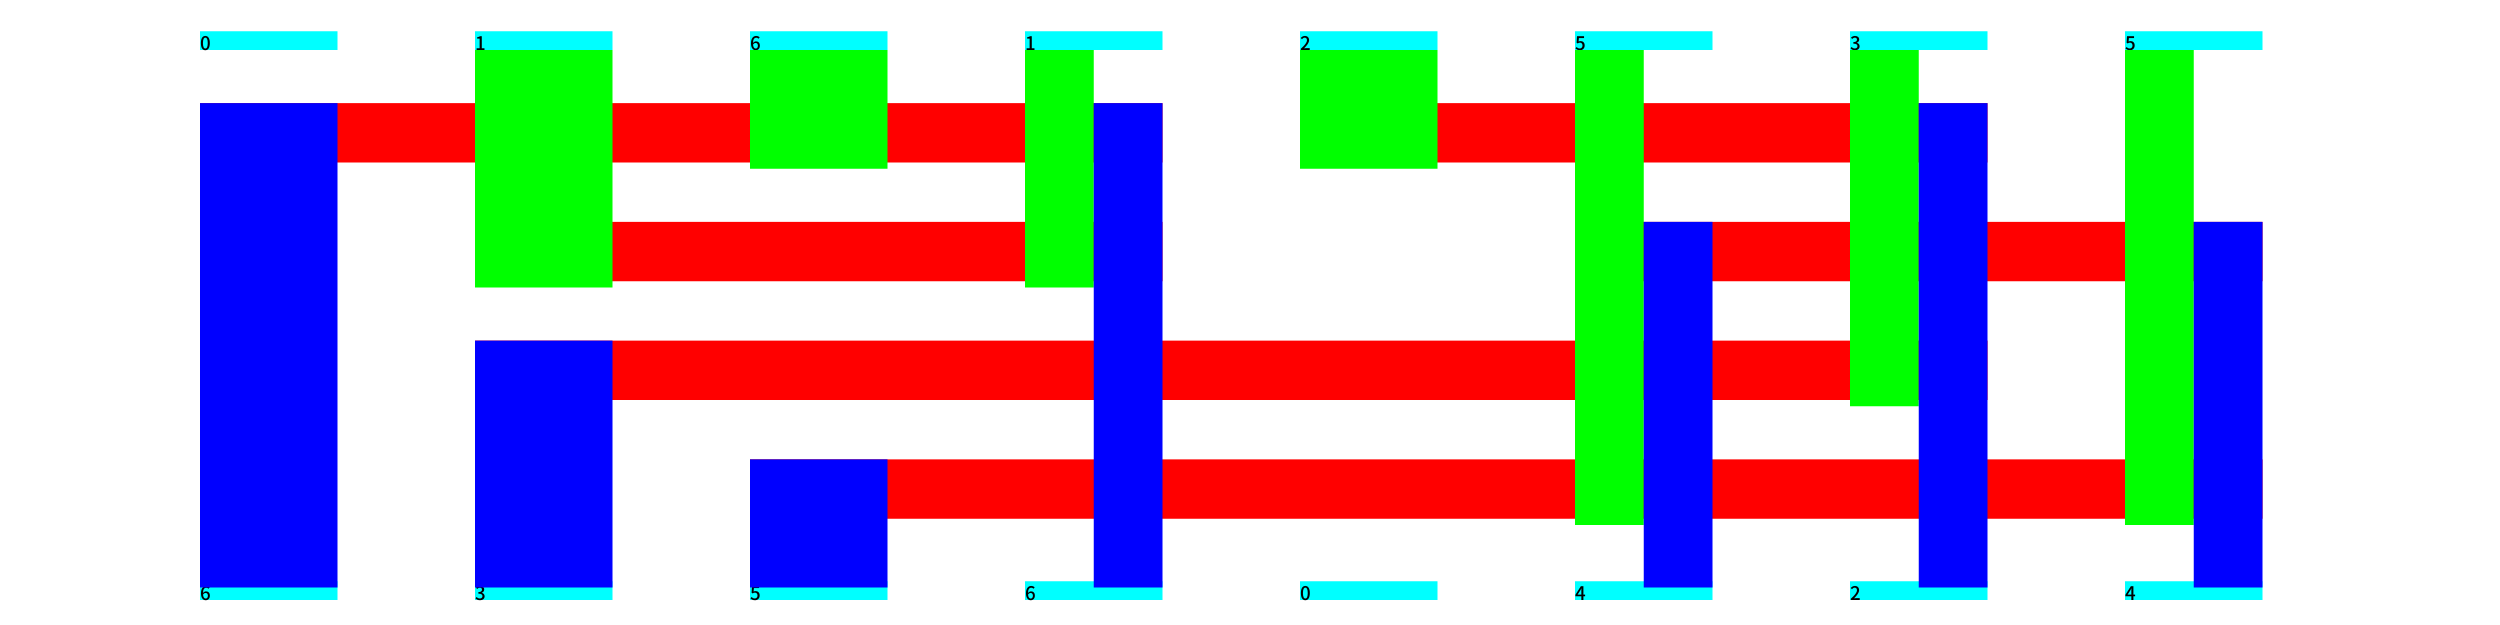
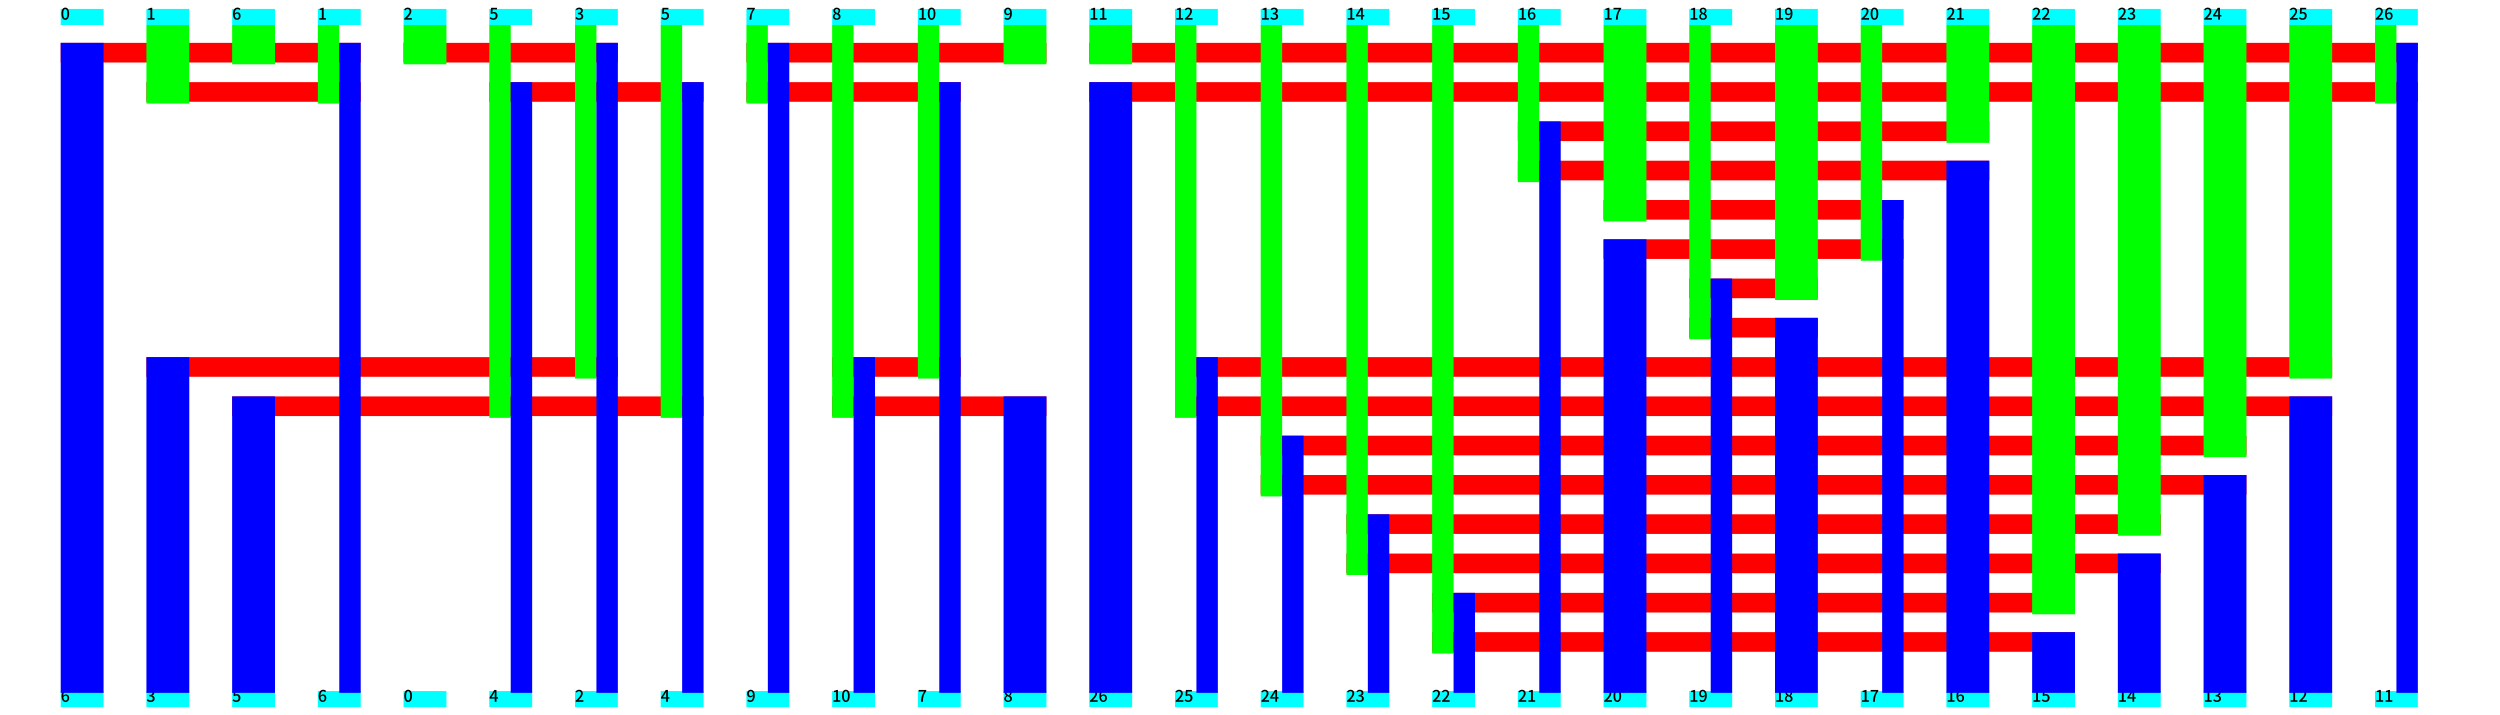
- <svg xmlns="http://www.w3.org/2000/svg" xmlns:xlink="http://www.w3.org/1999/xlink" width="800pt" height="200pt" viewBox="0 0 800 200" version="1.1">
+ <svg xmlns="http://www.w3.org/2000/svg" xmlns:xlink="http://www.w3.org/1999/xlink" width="2800pt" height="800pt" viewBox="0 0 2800 800" version="1.1">
  <defs>
    <g>
      <symbol overflow="visible" id="glyph0-0">
-         <path style="stroke:none;" d="M 0.594 0.719 L 5.406 0.719 L 5.406 -5.281 L 0.594 -5.281 Z M 3 -2.531 L 1.094 -4.984 L 4.906 -4.984 Z M 3.188 -2.281 L 5.094 -4.734 L 5.094 0.172 Z M 1.094 0.422 L 3 -2.031 L 4.906 0.422 Z M 0.906 -4.734 L 2.812 -2.281 L 0.906 0.172 Z M 0.906 -4.734 " />
+         <path style="stroke:none;" d="M 1.797 2.156 L 16.203 2.156 L 16.203 -15.844 L 1.797 -15.844 Z M 9 -7.578 L 3.281 -14.938 L 14.719 -14.938 Z M 9.578 -6.844 L 15.297 -14.203 L 15.297 0.516 Z M 3.281 1.266 L 9 -6.109 L 14.719 1.266 Z M 2.703 -14.203 L 8.422 -6.844 L 2.703 0.516 Z M 2.703 -14.203 " />
      </symbol>
      <symbol overflow="visible" id="glyph0-1">
-         <path style="stroke:none;" d="M 1.703 0.078 C 2.578 0.078 3.141 -0.688 3.141 -2.219 C 3.141 -3.75 2.578 -4.5 1.703 -4.5 C 0.844 -4.5 0.281 -3.75 0.281 -2.219 C 0.281 -0.688 0.844 0.078 1.703 0.078 Z M 1.703 -0.469 C 1.266 -0.469 0.938 -0.953 0.938 -2.219 C 0.938 -3.484 1.266 -3.953 1.703 -3.953 C 2.156 -3.953 2.484 -3.484 2.484 -2.219 C 2.484 -0.953 2.156 -0.469 1.703 -0.469 Z M 1.703 -0.469 " />
+         <path style="stroke:none;" d="M 5.125 0.234 C 7.719 0.234 9.406 -2.062 9.406 -6.672 C 9.406 -11.25 7.719 -13.5 5.125 -13.5 C 2.531 -13.5 0.844 -11.266 0.844 -6.672 C 0.844 -2.062 2.531 0.234 5.125 0.234 Z M 5.125 -1.406 C 3.781 -1.406 2.828 -2.844 2.828 -6.672 C 2.828 -10.469 3.781 -11.859 5.125 -11.859 C 6.484 -11.859 7.438 -10.469 7.438 -6.672 C 7.438 -2.844 6.484 -1.406 5.125 -1.406 Z M 5.125 -1.406 " />
      </symbol>
      <symbol overflow="visible" id="glyph0-2">
-         <path style="stroke:none;" d="M 0.516 0 L 3.031 0 L 3.031 -0.562 L 2.172 -0.562 L 2.172 -4.422 L 1.656 -4.422 C 1.391 -4.266 1.109 -4.156 0.688 -4.078 L 0.688 -3.641 L 1.484 -3.641 L 1.484 -0.562 L 0.516 -0.562 Z M 0.516 0 " />
+         <path style="stroke:none;" d="M 1.547 0 L 9.109 0 L 9.109 -1.703 L 6.516 -1.703 L 6.516 -13.266 L 4.953 -13.266 C 4.188 -12.781 3.312 -12.469 2.062 -12.234 L 2.062 -10.922 L 4.453 -10.922 L 4.453 -1.703 L 1.547 -1.703 Z M 1.547 0 " />
      </symbol>
      <symbol overflow="visible" id="glyph0-3">
-         <path style="stroke:none;" d="M 1.797 -2.25 C 2.266 -2.25 2.531 -1.938 2.531 -1.375 C 2.531 -0.797 2.219 -0.453 1.844 -0.453 C 1.359 -0.453 1.047 -0.859 0.969 -1.734 C 1.234 -2.125 1.547 -2.25 1.797 -2.25 Z M 1.844 0.078 C 2.562 0.078 3.156 -0.5 3.156 -1.375 C 3.156 -2.297 2.656 -2.766 1.922 -2.766 C 1.609 -2.766 1.219 -2.562 0.953 -2.25 C 0.984 -3.516 1.453 -3.938 2.016 -3.938 C 2.281 -3.938 2.547 -3.797 2.719 -3.609 L 3.094 -4.031 C 2.844 -4.297 2.484 -4.5 1.984 -4.5 C 1.109 -4.5 0.312 -3.828 0.312 -2.125 C 0.312 -0.625 1 0.078 1.844 0.078 Z M 1.844 0.078 " />
+         <path style="stroke:none;" d="M 5.375 -6.766 C 6.797 -6.766 7.578 -5.812 7.578 -4.125 C 7.578 -2.391 6.656 -1.344 5.516 -1.344 C 4.094 -1.344 3.125 -2.594 2.922 -5.219 C 3.703 -6.359 4.625 -6.766 5.375 -6.766 Z M 5.531 0.234 C 7.688 0.234 9.484 -1.5 9.484 -4.125 C 9.484 -6.906 7.984 -8.281 5.766 -8.281 C 4.812 -8.281 3.656 -7.703 2.875 -6.75 C 2.969 -10.531 4.375 -11.812 6.062 -11.812 C 6.844 -11.812 7.656 -11.391 8.141 -10.812 L 9.266 -12.078 C 8.516 -12.875 7.438 -13.5 5.953 -13.5 C 3.344 -13.5 0.953 -11.469 0.953 -6.375 C 0.953 -1.875 3 0.234 5.531 0.234 Z M 5.531 0.234 " />
      </symbol>
      <symbol overflow="visible" id="glyph0-4">
-         <path style="stroke:none;" d="M 0.266 0 L 3.109 0 L 3.109 -0.594 L 2.016 -0.594 C 1.797 -0.594 1.516 -0.562 1.297 -0.547 C 2.219 -1.438 2.906 -2.328 2.906 -3.172 C 2.906 -3.969 2.375 -4.5 1.578 -4.5 C 1 -4.5 0.609 -4.25 0.234 -3.844 L 0.625 -3.453 C 0.859 -3.719 1.141 -3.953 1.484 -3.953 C 1.984 -3.953 2.234 -3.625 2.234 -3.141 C 2.234 -2.406 1.562 -1.547 0.266 -0.406 Z M 0.266 0 " />
+         <path style="stroke:none;" d="M 0.797 0 L 9.344 0 L 9.344 -1.766 L 6.031 -1.766 C 5.375 -1.766 4.547 -1.703 3.875 -1.641 C 6.672 -4.312 8.719 -6.969 8.719 -9.516 C 8.719 -11.922 7.141 -13.5 4.719 -13.5 C 2.984 -13.5 1.812 -12.766 0.688 -11.516 L 1.859 -10.375 C 2.562 -11.172 3.422 -11.844 4.469 -11.844 C 5.953 -11.844 6.719 -10.859 6.719 -9.406 C 6.719 -7.234 4.703 -4.656 0.797 -1.203 Z M 0.797 0 " />
      </symbol>
      <symbol overflow="visible" id="glyph0-5">
-         <path style="stroke:none;" d="M 1.609 0.078 C 2.375 0.078 3.094 -0.469 3.094 -1.453 C 3.094 -2.422 2.484 -2.859 1.75 -2.859 C 1.516 -2.859 1.344 -2.797 1.141 -2.703 L 1.25 -3.828 L 2.891 -3.828 L 2.891 -4.422 L 0.641 -4.422 L 0.516 -2.328 L 0.859 -2.094 C 1.109 -2.266 1.281 -2.359 1.562 -2.359 C 2.062 -2.359 2.406 -2.016 2.406 -1.422 C 2.406 -0.844 2.016 -0.484 1.531 -0.484 C 1.062 -0.484 0.75 -0.703 0.484 -0.953 L 0.156 -0.516 C 0.469 -0.203 0.906 0.078 1.609 0.078 Z M 1.609 0.078 " />
+         <path style="stroke:none;" d="M 4.828 0.234 C 7.141 0.234 9.281 -1.422 9.281 -4.359 C 9.281 -7.25 7.469 -8.562 5.25 -8.562 C 4.531 -8.562 4.016 -8.391 3.438 -8.094 L 3.75 -11.5 L 8.656 -11.5 L 8.656 -13.266 L 1.938 -13.266 L 1.547 -6.969 L 2.562 -6.297 C 3.328 -6.797 3.828 -7.062 4.688 -7.062 C 6.188 -7.062 7.203 -6.047 7.203 -4.281 C 7.203 -2.516 6.062 -1.453 4.578 -1.453 C 3.188 -1.453 2.234 -2.125 1.469 -2.875 L 0.484 -1.531 C 1.422 -0.609 2.734 0.234 4.828 0.234 Z M 4.828 0.234 " />
      </symbol>
      <symbol overflow="visible" id="glyph0-6">
-         <path style="stroke:none;" d="M 1.609 0.078 C 2.422 0.078 3.078 -0.391 3.078 -1.188 C 3.078 -1.781 2.688 -2.172 2.172 -2.297 L 2.172 -2.328 C 2.641 -2.5 2.938 -2.844 2.938 -3.359 C 2.938 -4.094 2.375 -4.5 1.578 -4.5 C 1.078 -4.5 0.672 -4.281 0.312 -3.969 L 0.672 -3.531 C 0.938 -3.781 1.219 -3.938 1.562 -3.953 C 1.984 -3.938 2.234 -3.703 2.234 -3.312 C 2.234 -2.875 1.953 -2.531 1.078 -2.531 L 1.078 -2.031 C 2.078 -2.031 2.391 -1.703 2.391 -1.219 C 2.391 -0.766 2.047 -0.484 1.547 -0.484 C 1.094 -0.484 0.766 -0.703 0.5 -0.969 L 0.172 -0.531 C 0.469 -0.203 0.906 0.078 1.609 0.078 Z M 1.609 0.078 " />
+         <path style="stroke:none;" d="M 4.828 0.234 C 7.25 0.234 9.25 -1.172 9.25 -3.562 C 9.25 -5.344 8.047 -6.5 6.516 -6.875 L 6.516 -6.969 C 7.922 -7.484 8.797 -8.547 8.797 -10.078 C 8.797 -12.266 7.125 -13.5 4.75 -13.5 C 3.219 -13.5 2 -12.828 0.953 -11.891 L 2.031 -10.609 C 2.797 -11.344 3.656 -11.828 4.688 -11.844 C 5.938 -11.828 6.719 -11.109 6.719 -9.938 C 6.719 -8.609 5.844 -7.609 3.234 -7.609 L 3.234 -6.078 C 6.234 -6.078 7.156 -5.125 7.156 -3.672 C 7.156 -2.281 6.141 -1.453 4.641 -1.453 C 3.281 -1.453 2.281 -2.125 1.516 -2.922 L 0.5 -1.578 C 1.391 -0.594 2.734 0.234 4.828 0.234 Z M 4.828 0.234 " />
      </symbol>
      <symbol overflow="visible" id="glyph0-7">
-         <path style="stroke:none;" d="M 0.812 -1.719 L 1.688 -3.047 C 1.812 -3.281 1.938 -3.516 2.047 -3.734 L 2.062 -3.734 C 2.047 -3.484 2.031 -3.125 2.031 -2.875 L 2.031 -1.719 Z M 2.031 0 L 2.688 0 L 2.688 -1.188 L 3.234 -1.188 L 3.234 -1.719 L 2.688 -1.719 L 2.688 -4.422 L 1.875 -4.422 L 0.125 -1.656 L 0.125 -1.188 L 2.031 -1.188 Z M 2.031 0 " />
+         <path style="stroke:none;" d="M 3.469 0 L 5.594 0 C 5.812 -5.188 6.297 -8.125 9.406 -11.984 L 9.406 -13.266 L 0.875 -13.266 L 0.875 -11.5 L 7.109 -11.5 C 4.547 -7.938 3.703 -4.844 3.469 0 Z M 3.469 0 " />
+       </symbol>
+       <symbol overflow="visible" id="glyph0-8">
+         <path style="stroke:none;" d="M 5.141 0.234 C 7.703 0.234 9.438 -1.281 9.438 -3.234 C 9.438 -5.047 8.391 -6.078 7.203 -6.75 L 7.203 -6.844 C 8.031 -7.453 8.953 -8.609 8.953 -9.953 C 8.953 -12.031 7.5 -13.469 5.203 -13.469 C 3.047 -13.469 1.422 -12.109 1.422 -10.047 C 1.422 -8.641 2.219 -7.656 3.203 -6.953 L 3.203 -6.859 C 1.984 -6.203 0.828 -5.047 0.828 -3.297 C 0.828 -1.234 2.656 0.234 5.141 0.234 Z M 6.016 -7.359 C 4.531 -7.938 3.281 -8.609 3.281 -10.047 C 3.281 -11.234 4.094 -11.969 5.172 -11.969 C 6.469 -11.969 7.203 -11.047 7.203 -9.828 C 7.203 -8.953 6.797 -8.094 6.016 -7.359 Z M 5.188 -1.266 C 3.766 -1.266 2.656 -2.172 2.656 -3.484 C 2.656 -4.641 3.297 -5.641 4.219 -6.266 C 6.016 -5.531 7.469 -4.906 7.469 -3.297 C 7.469 -2.047 6.547 -1.266 5.188 -1.266 Z M 5.188 -1.266 " />
+       </symbol>
+       <symbol overflow="visible" id="glyph0-9">
+         <path style="stroke:none;" d="M 2.703 -9.141 C 2.703 -10.875 3.594 -11.891 4.734 -11.891 C 6.172 -11.891 7.156 -10.703 7.359 -8.094 C 6.609 -6.969 5.672 -6.484 4.844 -6.484 C 3.453 -6.484 2.703 -7.453 2.703 -9.141 Z M 4.375 0.234 C 6.938 0.234 9.312 -1.859 9.312 -7.078 C 9.312 -11.469 7.25 -13.5 4.719 -13.5 C 2.578 -13.5 0.781 -11.766 0.781 -9.141 C 0.781 -6.375 2.266 -4.984 4.484 -4.984 C 5.484 -4.984 6.625 -5.578 7.391 -6.531 C 7.266 -2.75 5.891 -1.453 4.281 -1.453 C 3.453 -1.453 2.641 -1.859 2.125 -2.453 L 0.984 -1.172 C 1.766 -0.375 2.844 0.234 4.375 0.234 Z M 4.375 0.234 " />
+       </symbol>
+       <symbol overflow="visible" id="glyph0-10">
+         <path style="stroke:none;" d="M 2.453 -5.172 L 5.062 -9.156 C 5.438 -9.844 5.797 -10.531 6.125 -11.219 L 6.188 -11.219 C 6.156 -10.469 6.109 -9.359 6.109 -8.641 L 6.109 -5.172 Z M 6.109 0 L 8.047 0 L 8.047 -3.562 L 9.719 -3.562 L 9.719 -5.172 L 8.047 -5.172 L 8.047 -13.266 L 5.641 -13.266 L 0.359 -4.953 L 0.359 -3.562 L 6.109 -3.562 Z M 6.109 0 " />
      </symbol>
    </g>
  </defs>
  <g id="surface1">
-     <rect x="0" y="0" width="800" height="200" style="fill:rgb(100%,100%,100%);fill-opacity:1;stroke:none;" />
-     <path style=" stroke:none;fill-rule:nonzero;fill:rgb(0%,100%,100%);fill-opacity:1;" d="M 64 10 L 108 10 L 108 16 L 64 16 Z M 64 10 " />
-     <g style="fill:rgb(0%,0%,0%);fill-opacity:1;">
-       <use xlink:href="#glyph0-1" x="64" y="16" />
-     </g>
-     <path style=" stroke:none;fill-rule:nonzero;fill:rgb(0%,100%,100%);fill-opacity:1;" d="M 152 10 L 196 10 L 196 16 L 152 16 Z M 152 10 " />
-     <g style="fill:rgb(0%,0%,0%);fill-opacity:1;">
-       <use xlink:href="#glyph0-2" x="152" y="16" />
-     </g>
-     <path style=" stroke:none;fill-rule:nonzero;fill:rgb(0%,100%,100%);fill-opacity:1;" d="M 240 10 L 284 10 L 284 16 L 240 16 Z M 240 10 " />
-     <g style="fill:rgb(0%,0%,0%);fill-opacity:1;">
-       <use xlink:href="#glyph0-3" x="240" y="16" />
-     </g>
-     <path style=" stroke:none;fill-rule:nonzero;fill:rgb(0%,100%,100%);fill-opacity:1;" d="M 328 10 L 372 10 L 372 16 L 328 16 Z M 328 10 " />
-     <g style="fill:rgb(0%,0%,0%);fill-opacity:1;">
-       <use xlink:href="#glyph0-2" x="328" y="16" />
-     </g>
-     <path style=" stroke:none;fill-rule:nonzero;fill:rgb(0%,100%,100%);fill-opacity:1;" d="M 416 10 L 460 10 L 460 16 L 416 16 Z M 416 10 " />
-     <g style="fill:rgb(0%,0%,0%);fill-opacity:1;">
-       <use xlink:href="#glyph0-4" x="416" y="16" />
-     </g>
-     <path style=" stroke:none;fill-rule:nonzero;fill:rgb(0%,100%,100%);fill-opacity:1;" d="M 504 10 L 548 10 L 548 16 L 504 16 Z M 504 10 " />
-     <g style="fill:rgb(0%,0%,0%);fill-opacity:1;">
-       <use xlink:href="#glyph0-5" x="504" y="16" />
-     </g>
-     <path style=" stroke:none;fill-rule:nonzero;fill:rgb(0%,100%,100%);fill-opacity:1;" d="M 592 10 L 636 10 L 636 16 L 592 16 Z M 592 10 " />
-     <g style="fill:rgb(0%,0%,0%);fill-opacity:1;">
-       <use xlink:href="#glyph0-6" x="592" y="16" />
-     </g>
-     <path style=" stroke:none;fill-rule:nonzero;fill:rgb(0%,100%,100%);fill-opacity:1;" d="M 680 10 L 724 10 L 724 16 L 680 16 Z M 680 10 " />
-     <g style="fill:rgb(0%,0%,0%);fill-opacity:1;">
-       <use xlink:href="#glyph0-5" x="680" y="16" />
-     </g>
-     <path style=" stroke:none;fill-rule:nonzero;fill:rgb(0%,100%,100%);fill-opacity:1;" d="M 64 186 L 108 186 L 108 192 L 64 192 Z M 64 186 " />
-     <g style="fill:rgb(0%,0%,0%);fill-opacity:1;">
-       <use xlink:href="#glyph0-3" x="64" y="192" />
-     </g>
-     <path style=" stroke:none;fill-rule:nonzero;fill:rgb(0%,100%,100%);fill-opacity:1;" d="M 152 186 L 196 186 L 196 192 L 152 192 Z M 152 186 " />
-     <g style="fill:rgb(0%,0%,0%);fill-opacity:1;">
-       <use xlink:href="#glyph0-6" x="152" y="192" />
-     </g>
-     <path style=" stroke:none;fill-rule:nonzero;fill:rgb(0%,100%,100%);fill-opacity:1;" d="M 240 186 L 284 186 L 284 192 L 240 192 Z M 240 186 " />
-     <g style="fill:rgb(0%,0%,0%);fill-opacity:1;">
-       <use xlink:href="#glyph0-5" x="240" y="192" />
-     </g>
-     <path style=" stroke:none;fill-rule:nonzero;fill:rgb(0%,100%,100%);fill-opacity:1;" d="M 328 186 L 372 186 L 372 192 L 328 192 Z M 328 186 " />
-     <g style="fill:rgb(0%,0%,0%);fill-opacity:1;">
-       <use xlink:href="#glyph0-3" x="328" y="192" />
-     </g>
-     <path style=" stroke:none;fill-rule:nonzero;fill:rgb(0%,100%,100%);fill-opacity:1;" d="M 416 186 L 460 186 L 460 192 L 416 192 Z M 416 186 " />
-     <g style="fill:rgb(0%,0%,0%);fill-opacity:1;">
-       <use xlink:href="#glyph0-1" x="416" y="192" />
-     </g>
-     <path style=" stroke:none;fill-rule:nonzero;fill:rgb(0%,100%,100%);fill-opacity:1;" d="M 504 186 L 548 186 L 548 192 L 504 192 Z M 504 186 " />
-     <g style="fill:rgb(0%,0%,0%);fill-opacity:1;">
-       <use xlink:href="#glyph0-7" x="504" y="192" />
-     </g>
-     <path style=" stroke:none;fill-rule:nonzero;fill:rgb(0%,100%,100%);fill-opacity:1;" d="M 592 186 L 636 186 L 636 192 L 592 192 Z M 592 186 " />
-     <g style="fill:rgb(0%,0%,0%);fill-opacity:1;">
-       <use xlink:href="#glyph0-4" x="592" y="192" />
-     </g>
-     <path style=" stroke:none;fill-rule:nonzero;fill:rgb(0%,100%,100%);fill-opacity:1;" d="M 680 186 L 724 186 L 724 192 L 680 192 Z M 680 186 " />
-     <g style="fill:rgb(0%,0%,0%);fill-opacity:1;">
-       <use xlink:href="#glyph0-7" x="680" y="192" />
-     </g>
-     <path style=" stroke:none;fill-rule:nonzero;fill:rgb(100%,0%,0%);fill-opacity:1;" d="M 64 33 L 372 33 L 372 52 L 64 52 Z M 64 33 " />
-     <path style=" stroke:none;fill-rule:nonzero;fill:rgb(100%,0%,0%);fill-opacity:1;" d="M 416 33 L 636 33 L 636 52 L 416 52 Z M 416 33 " />
-     <path style=" stroke:none;fill-rule:nonzero;fill:rgb(100%,0%,0%);fill-opacity:1;" d="M 152 71 L 372 71 L 372 90 L 152 90 Z M 152 71 " />
-     <path style=" stroke:none;fill-rule:nonzero;fill:rgb(100%,0%,0%);fill-opacity:1;" d="M 504 71 L 724 71 L 724 90 L 504 90 Z M 504 71 " />
-     <path style=" stroke:none;fill-rule:nonzero;fill:rgb(100%,0%,0%);fill-opacity:1;" d="M 152 109 L 636 109 L 636 128 L 152 128 Z M 152 109 " />
-     <path style=" stroke:none;fill-rule:nonzero;fill:rgb(100%,0%,0%);fill-opacity:1;" d="M 240 147 L 724 147 L 724 166 L 240 166 Z M 240 147 " />
-     <path style=" stroke:none;fill-rule:nonzero;fill:rgb(0%,0%,100%);fill-opacity:1;" d="M 64 33 L 108 33 L 108 188 L 64 188 Z M 64 33 " />
-     <path style=" stroke:none;fill-rule:nonzero;fill:rgb(0%,100%,0%);fill-opacity:1;" d="M 152 16 L 196 16 L 196 92 L 152 92 Z M 152 16 " />
-     <path style=" stroke:none;fill-rule:nonzero;fill:rgb(0%,0%,100%);fill-opacity:1;" d="M 152 109 L 196 109 L 196 188 L 152 188 Z M 152 109 " />
-     <path style=" stroke:none;fill-rule:nonzero;fill:rgb(0%,100%,0%);fill-opacity:1;" d="M 240 16 L 284 16 L 284 54 L 240 54 Z M 240 16 " />
-     <path style=" stroke:none;fill-rule:nonzero;fill:rgb(0%,0%,100%);fill-opacity:1;" d="M 240 147 L 284 147 L 284 188 L 240 188 Z M 240 147 " />
-     <path style=" stroke:none;fill-rule:nonzero;fill:rgb(0%,100%,0%);fill-opacity:1;" d="M 328 16 L 350 16 L 350 92 L 328 92 Z M 328 16 " />
-     <path style=" stroke:none;fill-rule:nonzero;fill:rgb(0%,0%,100%);fill-opacity:1;" d="M 350 33 L 372 33 L 372 188 L 350 188 Z M 350 33 " />
-     <path style=" stroke:none;fill-rule:nonzero;fill:rgb(0%,100%,0%);fill-opacity:1;" d="M 416 16 L 460 16 L 460 54 L 416 54 Z M 416 16 " />
-     <path style=" stroke:none;fill-rule:nonzero;fill:rgb(0%,100%,0%);fill-opacity:1;" d="M 504 16 L 526 16 L 526 168 L 504 168 Z M 504 16 " />
-     <path style=" stroke:none;fill-rule:nonzero;fill:rgb(0%,0%,100%);fill-opacity:1;" d="M 526 71 L 548 71 L 548 188 L 526 188 Z M 526 71 " />
-     <path style=" stroke:none;fill-rule:nonzero;fill:rgb(0%,100%,0%);fill-opacity:1;" d="M 592 16 L 614 16 L 614 130 L 592 130 Z M 592 16 " />
-     <path style=" stroke:none;fill-rule:nonzero;fill:rgb(0%,0%,100%);fill-opacity:1;" d="M 614 33 L 636 33 L 636 188 L 614 188 Z M 614 33 " />
-     <path style=" stroke:none;fill-rule:nonzero;fill:rgb(0%,100%,0%);fill-opacity:1;" d="M 680 16 L 702 16 L 702 168 L 680 168 Z M 680 16 " />
-     <path style=" stroke:none;fill-rule:nonzero;fill:rgb(0%,0%,100%);fill-opacity:1;" d="M 702 71 L 724 71 L 724 188 L 702 188 Z M 702 71 " />
+     <rect x="0" y="0" width="2800" height="800" style="fill:rgb(100%,100%,100%);fill-opacity:1;stroke:none;" />
+     <path style=" stroke:none;fill-rule:nonzero;fill:rgb(0%,100%,100%);fill-opacity:1;" d="M 68 10 L 116 10 L 116 28 L 68 28 Z M 68 10 " />
+     <g style="fill:rgb(0%,0%,0%);fill-opacity:1;">
+       <use xlink:href="#glyph0-1" x="68" y="22" />
+     </g>
+     <path style=" stroke:none;fill-rule:nonzero;fill:rgb(0%,100%,100%);fill-opacity:1;" d="M 164 10 L 212 10 L 212 28 L 164 28 Z M 164 10 " />
+     <g style="fill:rgb(0%,0%,0%);fill-opacity:1;">
+       <use xlink:href="#glyph0-2" x="164" y="22" />
+     </g>
+     <path style=" stroke:none;fill-rule:nonzero;fill:rgb(0%,100%,100%);fill-opacity:1;" d="M 260 10 L 308 10 L 308 28 L 260 28 Z M 260 10 " />
+     <g style="fill:rgb(0%,0%,0%);fill-opacity:1;">
+       <use xlink:href="#glyph0-3" x="260" y="22" />
+     </g>
+     <path style=" stroke:none;fill-rule:nonzero;fill:rgb(0%,100%,100%);fill-opacity:1;" d="M 356 10 L 404 10 L 404 28 L 356 28 Z M 356 10 " />
+     <g style="fill:rgb(0%,0%,0%);fill-opacity:1;">
+       <use xlink:href="#glyph0-2" x="356" y="22" />
+     </g>
+     <path style=" stroke:none;fill-rule:nonzero;fill:rgb(0%,100%,100%);fill-opacity:1;" d="M 452 10 L 500 10 L 500 28 L 452 28 Z M 452 10 " />
+     <g style="fill:rgb(0%,0%,0%);fill-opacity:1;">
+       <use xlink:href="#glyph0-4" x="452" y="22" />
+     </g>
+     <path style=" stroke:none;fill-rule:nonzero;fill:rgb(0%,100%,100%);fill-opacity:1;" d="M 548 10 L 596 10 L 596 28 L 548 28 Z M 548 10 " />
+     <g style="fill:rgb(0%,0%,0%);fill-opacity:1;">
+       <use xlink:href="#glyph0-5" x="548" y="22" />
+     </g>
+     <path style=" stroke:none;fill-rule:nonzero;fill:rgb(0%,100%,100%);fill-opacity:1;" d="M 644 10 L 692 10 L 692 28 L 644 28 Z M 644 10 " />
+     <g style="fill:rgb(0%,0%,0%);fill-opacity:1;">
+       <use xlink:href="#glyph0-6" x="644" y="22" />
+     </g>
+     <path style=" stroke:none;fill-rule:nonzero;fill:rgb(0%,100%,100%);fill-opacity:1;" d="M 740 10 L 788 10 L 788 28 L 740 28 Z M 740 10 " />
+     <g style="fill:rgb(0%,0%,0%);fill-opacity:1;">
+       <use xlink:href="#glyph0-5" x="740" y="22" />
+     </g>
+     <path style=" stroke:none;fill-rule:nonzero;fill:rgb(0%,100%,100%);fill-opacity:1;" d="M 836 10 L 884 10 L 884 28 L 836 28 Z M 836 10 " />
+     <g style="fill:rgb(0%,0%,0%);fill-opacity:1;">
+       <use xlink:href="#glyph0-7" x="836" y="22" />
+     </g>
+     <path style=" stroke:none;fill-rule:nonzero;fill:rgb(0%,100%,100%);fill-opacity:1;" d="M 932 10 L 980 10 L 980 28 L 932 28 Z M 932 10 " />
+     <g style="fill:rgb(0%,0%,0%);fill-opacity:1;">
+       <use xlink:href="#glyph0-8" x="932" y="22" />
+     </g>
+     <path style=" stroke:none;fill-rule:nonzero;fill:rgb(0%,100%,100%);fill-opacity:1;" d="M 1028 10 L 1076 10 L 1076 28 L 1028 28 Z M 1028 10 " />
+     <g style="fill:rgb(0%,0%,0%);fill-opacity:1;">
+       <use xlink:href="#glyph0-2" x="1028" y="22" />
+       <use xlink:href="#glyph0-1" x="1038.26" y="22" />
+     </g>
+     <path style=" stroke:none;fill-rule:nonzero;fill:rgb(0%,100%,100%);fill-opacity:1;" d="M 1124 10 L 1172 10 L 1172 28 L 1124 28 Z M 1124 10 " />
+     <g style="fill:rgb(0%,0%,0%);fill-opacity:1;">
+       <use xlink:href="#glyph0-9" x="1124" y="22" />
+     </g>
+     <path style=" stroke:none;fill-rule:nonzero;fill:rgb(0%,100%,100%);fill-opacity:1;" d="M 1220 10 L 1268 10 L 1268 28 L 1220 28 Z M 1220 10 " />
+     <g style="fill:rgb(0%,0%,0%);fill-opacity:1;">
+       <use xlink:href="#glyph0-2" x="1220" y="22" />
+       <use xlink:href="#glyph0-2" x="1230.26" y="22" />
+     </g>
+     <path style=" stroke:none;fill-rule:nonzero;fill:rgb(0%,100%,100%);fill-opacity:1;" d="M 1316 10 L 1364 10 L 1364 28 L 1316 28 Z M 1316 10 " />
+     <g style="fill:rgb(0%,0%,0%);fill-opacity:1;">
+       <use xlink:href="#glyph0-2" x="1316" y="22" />
+       <use xlink:href="#glyph0-4" x="1326.26" y="22" />
+     </g>
+     <path style=" stroke:none;fill-rule:nonzero;fill:rgb(0%,100%,100%);fill-opacity:1;" d="M 1412 10 L 1460 10 L 1460 28 L 1412 28 Z M 1412 10 " />
+     <g style="fill:rgb(0%,0%,0%);fill-opacity:1;">
+       <use xlink:href="#glyph0-2" x="1412" y="22" />
+       <use xlink:href="#glyph0-6" x="1422.26" y="22" />
+     </g>
+     <path style=" stroke:none;fill-rule:nonzero;fill:rgb(0%,100%,100%);fill-opacity:1;" d="M 1508 10 L 1556 10 L 1556 28 L 1508 28 Z M 1508 10 " />
+     <g style="fill:rgb(0%,0%,0%);fill-opacity:1;">
+       <use xlink:href="#glyph0-2" x="1508" y="22" />
+       <use xlink:href="#glyph0-10" x="1518.26" y="22" />
+     </g>
+     <path style=" stroke:none;fill-rule:nonzero;fill:rgb(0%,100%,100%);fill-opacity:1;" d="M 1604 10 L 1652 10 L 1652 28 L 1604 28 Z M 1604 10 " />
+     <g style="fill:rgb(0%,0%,0%);fill-opacity:1;">
+       <use xlink:href="#glyph0-2" x="1604" y="22" />
+       <use xlink:href="#glyph0-5" x="1614.26" y="22" />
+     </g>
+     <path style=" stroke:none;fill-rule:nonzero;fill:rgb(0%,100%,100%);fill-opacity:1;" d="M 1700 10 L 1748 10 L 1748 28 L 1700 28 Z M 1700 10 " />
+     <g style="fill:rgb(0%,0%,0%);fill-opacity:1;">
+       <use xlink:href="#glyph0-2" x="1700" y="22" />
+       <use xlink:href="#glyph0-3" x="1710.26" y="22" />
+     </g>
+     <path style=" stroke:none;fill-rule:nonzero;fill:rgb(0%,100%,100%);fill-opacity:1;" d="M 1796 10 L 1844 10 L 1844 28 L 1796 28 Z M 1796 10 " />
+     <g style="fill:rgb(0%,0%,0%);fill-opacity:1;">
+       <use xlink:href="#glyph0-2" x="1796" y="22" />
+       <use xlink:href="#glyph0-7" x="1806.26" y="22" />
+     </g>
+     <path style=" stroke:none;fill-rule:nonzero;fill:rgb(0%,100%,100%);fill-opacity:1;" d="M 1892 10 L 1940 10 L 1940 28 L 1892 28 Z M 1892 10 " />
+     <g style="fill:rgb(0%,0%,0%);fill-opacity:1;">
+       <use xlink:href="#glyph0-2" x="1892" y="22" />
+       <use xlink:href="#glyph0-8" x="1902.26" y="22" />
+     </g>
+     <path style=" stroke:none;fill-rule:nonzero;fill:rgb(0%,100%,100%);fill-opacity:1;" d="M 1988 10 L 2036 10 L 2036 28 L 1988 28 Z M 1988 10 " />
+     <g style="fill:rgb(0%,0%,0%);fill-opacity:1;">
+       <use xlink:href="#glyph0-2" x="1988" y="22" />
+       <use xlink:href="#glyph0-9" x="1998.26" y="22" />
+     </g>
+     <path style=" stroke:none;fill-rule:nonzero;fill:rgb(0%,100%,100%);fill-opacity:1;" d="M 2084 10 L 2132 10 L 2132 28 L 2084 28 Z M 2084 10 " />
+     <g style="fill:rgb(0%,0%,0%);fill-opacity:1;">
+       <use xlink:href="#glyph0-4" x="2084" y="22" />
+       <use xlink:href="#glyph0-1" x="2094.26" y="22" />
+     </g>
+     <path style=" stroke:none;fill-rule:nonzero;fill:rgb(0%,100%,100%);fill-opacity:1;" d="M 2180 10 L 2228 10 L 2228 28 L 2180 28 Z M 2180 10 " />
+     <g style="fill:rgb(0%,0%,0%);fill-opacity:1;">
+       <use xlink:href="#glyph0-4" x="2180" y="22" />
+       <use xlink:href="#glyph0-2" x="2190.26" y="22" />
+     </g>
+     <path style=" stroke:none;fill-rule:nonzero;fill:rgb(0%,100%,100%);fill-opacity:1;" d="M 2276 10 L 2324 10 L 2324 28 L 2276 28 Z M 2276 10 " />
+     <g style="fill:rgb(0%,0%,0%);fill-opacity:1;">
+       <use xlink:href="#glyph0-4" x="2276" y="22" />
+       <use xlink:href="#glyph0-4" x="2286.26" y="22" />
+     </g>
+     <path style=" stroke:none;fill-rule:nonzero;fill:rgb(0%,100%,100%);fill-opacity:1;" d="M 2372 10 L 2420 10 L 2420 28 L 2372 28 Z M 2372 10 " />
+     <g style="fill:rgb(0%,0%,0%);fill-opacity:1;">
+       <use xlink:href="#glyph0-4" x="2372" y="22" />
+       <use xlink:href="#glyph0-6" x="2382.26" y="22" />
+     </g>
+     <path style=" stroke:none;fill-rule:nonzero;fill:rgb(0%,100%,100%);fill-opacity:1;" d="M 2468 10 L 2516 10 L 2516 28 L 2468 28 Z M 2468 10 " />
+     <g style="fill:rgb(0%,0%,0%);fill-opacity:1;">
+       <use xlink:href="#glyph0-4" x="2468" y="22" />
+       <use xlink:href="#glyph0-10" x="2478.26" y="22" />
+     </g>
+     <path style=" stroke:none;fill-rule:nonzero;fill:rgb(0%,100%,100%);fill-opacity:1;" d="M 2564 10 L 2612 10 L 2612 28 L 2564 28 Z M 2564 10 " />
+     <g style="fill:rgb(0%,0%,0%);fill-opacity:1;">
+       <use xlink:href="#glyph0-4" x="2564" y="22" />
+       <use xlink:href="#glyph0-5" x="2574.26" y="22" />
+     </g>
+     <path style=" stroke:none;fill-rule:nonzero;fill:rgb(0%,100%,100%);fill-opacity:1;" d="M 2660 10 L 2708 10 L 2708 28 L 2660 28 Z M 2660 10 " />
+     <g style="fill:rgb(0%,0%,0%);fill-opacity:1;">
+       <use xlink:href="#glyph0-4" x="2660" y="22" />
+       <use xlink:href="#glyph0-3" x="2670.26" y="22" />
+     </g>
+     <path style=" stroke:none;fill-rule:nonzero;fill:rgb(0%,100%,100%);fill-opacity:1;" d="M 68 774 L 116 774 L 116 792 L 68 792 Z M 68 774 " />
+     <g style="fill:rgb(0%,0%,0%);fill-opacity:1;">
+       <use xlink:href="#glyph0-3" x="68" y="786" />
+     </g>
+     <path style=" stroke:none;fill-rule:nonzero;fill:rgb(0%,100%,100%);fill-opacity:1;" d="M 164 774 L 212 774 L 212 792 L 164 792 Z M 164 774 " />
+     <g style="fill:rgb(0%,0%,0%);fill-opacity:1;">
+       <use xlink:href="#glyph0-6" x="164" y="786" />
+     </g>
+     <path style=" stroke:none;fill-rule:nonzero;fill:rgb(0%,100%,100%);fill-opacity:1;" d="M 260 774 L 308 774 L 308 792 L 260 792 Z M 260 774 " />
+     <g style="fill:rgb(0%,0%,0%);fill-opacity:1;">
+       <use xlink:href="#glyph0-5" x="260" y="786" />
+     </g>
+     <path style=" stroke:none;fill-rule:nonzero;fill:rgb(0%,100%,100%);fill-opacity:1;" d="M 356 774 L 404 774 L 404 792 L 356 792 Z M 356 774 " />
+     <g style="fill:rgb(0%,0%,0%);fill-opacity:1;">
+       <use xlink:href="#glyph0-3" x="356" y="786" />
+     </g>
+     <path style=" stroke:none;fill-rule:nonzero;fill:rgb(0%,100%,100%);fill-opacity:1;" d="M 452 774 L 500 774 L 500 792 L 452 792 Z M 452 774 " />
+     <g style="fill:rgb(0%,0%,0%);fill-opacity:1;">
+       <use xlink:href="#glyph0-1" x="452" y="786" />
+     </g>
+     <path style=" stroke:none;fill-rule:nonzero;fill:rgb(0%,100%,100%);fill-opacity:1;" d="M 548 774 L 596 774 L 596 792 L 548 792 Z M 548 774 " />
+     <g style="fill:rgb(0%,0%,0%);fill-opacity:1;">
+       <use xlink:href="#glyph0-10" x="548" y="786" />
+     </g>
+     <path style=" stroke:none;fill-rule:nonzero;fill:rgb(0%,100%,100%);fill-opacity:1;" d="M 644 774 L 692 774 L 692 792 L 644 792 Z M 644 774 " />
+     <g style="fill:rgb(0%,0%,0%);fill-opacity:1;">
+       <use xlink:href="#glyph0-4" x="644" y="786" />
+     </g>
+     <path style=" stroke:none;fill-rule:nonzero;fill:rgb(0%,100%,100%);fill-opacity:1;" d="M 740 774 L 788 774 L 788 792 L 740 792 Z M 740 774 " />
+     <g style="fill:rgb(0%,0%,0%);fill-opacity:1;">
+       <use xlink:href="#glyph0-10" x="740" y="786" />
+     </g>
+     <path style=" stroke:none;fill-rule:nonzero;fill:rgb(0%,100%,100%);fill-opacity:1;" d="M 836 774 L 884 774 L 884 792 L 836 792 Z M 836 774 " />
+     <g style="fill:rgb(0%,0%,0%);fill-opacity:1;">
+       <use xlink:href="#glyph0-9" x="836" y="786" />
+     </g>
+     <path style=" stroke:none;fill-rule:nonzero;fill:rgb(0%,100%,100%);fill-opacity:1;" d="M 932 774 L 980 774 L 980 792 L 932 792 Z M 932 774 " />
+     <g style="fill:rgb(0%,0%,0%);fill-opacity:1;">
+       <use xlink:href="#glyph0-2" x="932" y="786" />
+       <use xlink:href="#glyph0-1" x="942.26" y="786" />
+     </g>
+     <path style=" stroke:none;fill-rule:nonzero;fill:rgb(0%,100%,100%);fill-opacity:1;" d="M 1028 774 L 1076 774 L 1076 792 L 1028 792 Z M 1028 774 " />
+     <g style="fill:rgb(0%,0%,0%);fill-opacity:1;">
+       <use xlink:href="#glyph0-7" x="1028" y="786" />
+     </g>
+     <path style=" stroke:none;fill-rule:nonzero;fill:rgb(0%,100%,100%);fill-opacity:1;" d="M 1124 774 L 1172 774 L 1172 792 L 1124 792 Z M 1124 774 " />
+     <g style="fill:rgb(0%,0%,0%);fill-opacity:1;">
+       <use xlink:href="#glyph0-8" x="1124" y="786" />
+     </g>
+     <path style=" stroke:none;fill-rule:nonzero;fill:rgb(0%,100%,100%);fill-opacity:1;" d="M 1220 774 L 1268 774 L 1268 792 L 1220 792 Z M 1220 774 " />
+     <g style="fill:rgb(0%,0%,0%);fill-opacity:1;">
+       <use xlink:href="#glyph0-4" x="1220" y="786" />
+       <use xlink:href="#glyph0-3" x="1230.26" y="786" />
+     </g>
+     <path style=" stroke:none;fill-rule:nonzero;fill:rgb(0%,100%,100%);fill-opacity:1;" d="M 1316 774 L 1364 774 L 1364 792 L 1316 792 Z M 1316 774 " />
+     <g style="fill:rgb(0%,0%,0%);fill-opacity:1;">
+       <use xlink:href="#glyph0-4" x="1316" y="786" />
+       <use xlink:href="#glyph0-5" x="1326.26" y="786" />
+     </g>
+     <path style=" stroke:none;fill-rule:nonzero;fill:rgb(0%,100%,100%);fill-opacity:1;" d="M 1412 774 L 1460 774 L 1460 792 L 1412 792 Z M 1412 774 " />
+     <g style="fill:rgb(0%,0%,0%);fill-opacity:1;">
+       <use xlink:href="#glyph0-4" x="1412" y="786" />
+       <use xlink:href="#glyph0-10" x="1422.26" y="786" />
+     </g>
+     <path style=" stroke:none;fill-rule:nonzero;fill:rgb(0%,100%,100%);fill-opacity:1;" d="M 1508 774 L 1556 774 L 1556 792 L 1508 792 Z M 1508 774 " />
+     <g style="fill:rgb(0%,0%,0%);fill-opacity:1;">
+       <use xlink:href="#glyph0-4" x="1508" y="786" />
+       <use xlink:href="#glyph0-6" x="1518.26" y="786" />
+     </g>
+     <path style=" stroke:none;fill-rule:nonzero;fill:rgb(0%,100%,100%);fill-opacity:1;" d="M 1604 774 L 1652 774 L 1652 792 L 1604 792 Z M 1604 774 " />
+     <g style="fill:rgb(0%,0%,0%);fill-opacity:1;">
+       <use xlink:href="#glyph0-4" x="1604" y="786" />
+       <use xlink:href="#glyph0-4" x="1614.26" y="786" />
+     </g>
+     <path style=" stroke:none;fill-rule:nonzero;fill:rgb(0%,100%,100%);fill-opacity:1;" d="M 1700 774 L 1748 774 L 1748 792 L 1700 792 Z M 1700 774 " />
+     <g style="fill:rgb(0%,0%,0%);fill-opacity:1;">
+       <use xlink:href="#glyph0-4" x="1700" y="786" />
+       <use xlink:href="#glyph0-2" x="1710.26" y="786" />
+     </g>
+     <path style=" stroke:none;fill-rule:nonzero;fill:rgb(0%,100%,100%);fill-opacity:1;" d="M 1796 774 L 1844 774 L 1844 792 L 1796 792 Z M 1796 774 " />
+     <g style="fill:rgb(0%,0%,0%);fill-opacity:1;">
+       <use xlink:href="#glyph0-4" x="1796" y="786" />
+       <use xlink:href="#glyph0-1" x="1806.26" y="786" />
+     </g>
+     <path style=" stroke:none;fill-rule:nonzero;fill:rgb(0%,100%,100%);fill-opacity:1;" d="M 1892 774 L 1940 774 L 1940 792 L 1892 792 Z M 1892 774 " />
+     <g style="fill:rgb(0%,0%,0%);fill-opacity:1;">
+       <use xlink:href="#glyph0-2" x="1892" y="786" />
+       <use xlink:href="#glyph0-9" x="1902.26" y="786" />
+     </g>
+     <path style=" stroke:none;fill-rule:nonzero;fill:rgb(0%,100%,100%);fill-opacity:1;" d="M 1988 774 L 2036 774 L 2036 792 L 1988 792 Z M 1988 774 " />
+     <g style="fill:rgb(0%,0%,0%);fill-opacity:1;">
+       <use xlink:href="#glyph0-2" x="1988" y="786" />
+       <use xlink:href="#glyph0-8" x="1998.26" y="786" />
+     </g>
+     <path style=" stroke:none;fill-rule:nonzero;fill:rgb(0%,100%,100%);fill-opacity:1;" d="M 2084 774 L 2132 774 L 2132 792 L 2084 792 Z M 2084 774 " />
+     <g style="fill:rgb(0%,0%,0%);fill-opacity:1;">
+       <use xlink:href="#glyph0-2" x="2084" y="786" />
+       <use xlink:href="#glyph0-7" x="2094.26" y="786" />
+     </g>
+     <path style=" stroke:none;fill-rule:nonzero;fill:rgb(0%,100%,100%);fill-opacity:1;" d="M 2180 774 L 2228 774 L 2228 792 L 2180 792 Z M 2180 774 " />
+     <g style="fill:rgb(0%,0%,0%);fill-opacity:1;">
+       <use xlink:href="#glyph0-2" x="2180" y="786" />
+       <use xlink:href="#glyph0-3" x="2190.26" y="786" />
+     </g>
+     <path style=" stroke:none;fill-rule:nonzero;fill:rgb(0%,100%,100%);fill-opacity:1;" d="M 2276 774 L 2324 774 L 2324 792 L 2276 792 Z M 2276 774 " />
+     <g style="fill:rgb(0%,0%,0%);fill-opacity:1;">
+       <use xlink:href="#glyph0-2" x="2276" y="786" />
+       <use xlink:href="#glyph0-5" x="2286.26" y="786" />
+     </g>
+     <path style=" stroke:none;fill-rule:nonzero;fill:rgb(0%,100%,100%);fill-opacity:1;" d="M 2372 774 L 2420 774 L 2420 792 L 2372 792 Z M 2372 774 " />
+     <g style="fill:rgb(0%,0%,0%);fill-opacity:1;">
+       <use xlink:href="#glyph0-2" x="2372" y="786" />
+       <use xlink:href="#glyph0-10" x="2382.26" y="786" />
+     </g>
+     <path style=" stroke:none;fill-rule:nonzero;fill:rgb(0%,100%,100%);fill-opacity:1;" d="M 2468 774 L 2516 774 L 2516 792 L 2468 792 Z M 2468 774 " />
+     <g style="fill:rgb(0%,0%,0%);fill-opacity:1;">
+       <use xlink:href="#glyph0-2" x="2468" y="786" />
+       <use xlink:href="#glyph0-6" x="2478.26" y="786" />
+     </g>
+     <path style=" stroke:none;fill-rule:nonzero;fill:rgb(0%,100%,100%);fill-opacity:1;" d="M 2564 774 L 2612 774 L 2612 792 L 2564 792 Z M 2564 774 " />
+     <g style="fill:rgb(0%,0%,0%);fill-opacity:1;">
+       <use xlink:href="#glyph0-2" x="2564" y="786" />
+       <use xlink:href="#glyph0-4" x="2574.26" y="786" />
+     </g>
+     <path style=" stroke:none;fill-rule:nonzero;fill:rgb(0%,100%,100%);fill-opacity:1;" d="M 2660 774 L 2708 774 L 2708 792 L 2660 792 Z M 2660 774 " />
+     <g style="fill:rgb(0%,0%,0%);fill-opacity:1;">
+       <use xlink:href="#glyph0-2" x="2660" y="786" />
+       <use xlink:href="#glyph0-2" x="2670.26" y="786" />
+     </g>
+     <path style=" stroke:none;fill-rule:nonzero;fill:rgb(100%,0%,0%);fill-opacity:1;" d="M 68 48 L 404 48 L 404 70 L 68 70 Z M 68 48 " />
+     <path style=" stroke:none;fill-rule:nonzero;fill:rgb(100%,0%,0%);fill-opacity:1;" d="M 452 48 L 692 48 L 692 70 L 452 70 Z M 452 48 " />
+     <path style=" stroke:none;fill-rule:nonzero;fill:rgb(100%,0%,0%);fill-opacity:1;" d="M 836 48 L 1172 48 L 1172 70 L 836 70 Z M 836 48 " />
+     <path style=" stroke:none;fill-rule:nonzero;fill:rgb(100%,0%,0%);fill-opacity:1;" d="M 1220 48 L 2708 48 L 2708 70 L 1220 70 Z M 1220 48 " />
+     <path style=" stroke:none;fill-rule:nonzero;fill:rgb(100%,0%,0%);fill-opacity:1;" d="M 164 92 L 404 92 L 404 114 L 164 114 Z M 164 92 " />
+     <path style=" stroke:none;fill-rule:nonzero;fill:rgb(100%,0%,0%);fill-opacity:1;" d="M 548 92 L 788 92 L 788 114 L 548 114 Z M 548 92 " />
+     <path style=" stroke:none;fill-rule:nonzero;fill:rgb(100%,0%,0%);fill-opacity:1;" d="M 836 92 L 1076 92 L 1076 114 L 836 114 Z M 836 92 " />
+     <path style=" stroke:none;fill-rule:nonzero;fill:rgb(100%,0%,0%);fill-opacity:1;" d="M 1220 92 L 2708 92 L 2708 114 L 1220 114 Z M 1220 92 " />
+     <path style=" stroke:none;fill-rule:nonzero;fill:rgb(100%,0%,0%);fill-opacity:1;" d="M 1700 136 L 2228 136 L 2228 158 L 1700 158 Z M 1700 136 " />
+     <path style=" stroke:none;fill-rule:nonzero;fill:rgb(100%,0%,0%);fill-opacity:1;" d="M 1700 180 L 2228 180 L 2228 202 L 1700 202 Z M 1700 180 " />
+     <path style=" stroke:none;fill-rule:nonzero;fill:rgb(100%,0%,0%);fill-opacity:1;" d="M 1796 224 L 2132 224 L 2132 246 L 1796 246 Z M 1796 224 " />
+     <path style=" stroke:none;fill-rule:nonzero;fill:rgb(100%,0%,0%);fill-opacity:1;" d="M 1796 268 L 2132 268 L 2132 290 L 1796 290 Z M 1796 268 " />
+     <path style=" stroke:none;fill-rule:nonzero;fill:rgb(100%,0%,0%);fill-opacity:1;" d="M 1892 312 L 2036 312 L 2036 334 L 1892 334 Z M 1892 312 " />
+     <path style=" stroke:none;fill-rule:nonzero;fill:rgb(100%,0%,0%);fill-opacity:1;" d="M 1892 356 L 2036 356 L 2036 378 L 1892 378 Z M 1892 356 " />
+     <path style=" stroke:none;fill-rule:nonzero;fill:rgb(100%,0%,0%);fill-opacity:1;" d="M 164 400 L 692 400 L 692 422 L 164 422 Z M 164 400 " />
+     <path style=" stroke:none;fill-rule:nonzero;fill:rgb(100%,0%,0%);fill-opacity:1;" d="M 932 400 L 1076 400 L 1076 422 L 932 422 Z M 932 400 " />
+     <path style=" stroke:none;fill-rule:nonzero;fill:rgb(100%,0%,0%);fill-opacity:1;" d="M 1316 400 L 2612 400 L 2612 422 L 1316 422 Z M 1316 400 " />
+     <path style=" stroke:none;fill-rule:nonzero;fill:rgb(100%,0%,0%);fill-opacity:1;" d="M 260 444 L 788 444 L 788 466 L 260 466 Z M 260 444 " />
+     <path style=" stroke:none;fill-rule:nonzero;fill:rgb(100%,0%,0%);fill-opacity:1;" d="M 932 444 L 1172 444 L 1172 466 L 932 466 Z M 932 444 " />
+     <path style=" stroke:none;fill-rule:nonzero;fill:rgb(100%,0%,0%);fill-opacity:1;" d="M 1316 444 L 2612 444 L 2612 466 L 1316 466 Z M 1316 444 " />
+     <path style=" stroke:none;fill-rule:nonzero;fill:rgb(100%,0%,0%);fill-opacity:1;" d="M 1412 488 L 2516 488 L 2516 510 L 1412 510 Z M 1412 488 " />
+     <path style=" stroke:none;fill-rule:nonzero;fill:rgb(100%,0%,0%);fill-opacity:1;" d="M 1412 532 L 2516 532 L 2516 554 L 1412 554 Z M 1412 532 " />
+     <path style=" stroke:none;fill-rule:nonzero;fill:rgb(100%,0%,0%);fill-opacity:1;" d="M 1508 576 L 2420 576 L 2420 598 L 1508 598 Z M 1508 576 " />
+     <path style=" stroke:none;fill-rule:nonzero;fill:rgb(100%,0%,0%);fill-opacity:1;" d="M 1508 620 L 2420 620 L 2420 642 L 1508 642 Z M 1508 620 " />
+     <path style=" stroke:none;fill-rule:nonzero;fill:rgb(100%,0%,0%);fill-opacity:1;" d="M 1604 664 L 2324 664 L 2324 686 L 1604 686 Z M 1604 664 " />
+     <path style=" stroke:none;fill-rule:nonzero;fill:rgb(100%,0%,0%);fill-opacity:1;" d="M 1604 708 L 2324 708 L 2324 730 L 1604 730 Z M 1604 708 " />
+     <path style=" stroke:none;fill-rule:nonzero;fill:rgb(0%,0%,100%);fill-opacity:1;" d="M 68 48 L 116 48 L 116 776 L 68 776 Z M 68 48 " />
+     <path style=" stroke:none;fill-rule:nonzero;fill:rgb(0%,100%,0%);fill-opacity:1;" d="M 164 28 L 212 28 L 212 116 L 164 116 Z M 164 28 " />
+     <path style=" stroke:none;fill-rule:nonzero;fill:rgb(0%,0%,100%);fill-opacity:1;" d="M 164 400 L 212 400 L 212 776 L 164 776 Z M 164 400 " />
+     <path style=" stroke:none;fill-rule:nonzero;fill:rgb(0%,100%,0%);fill-opacity:1;" d="M 260 28 L 308 28 L 308 72 L 260 72 Z M 260 28 " />
+     <path style=" stroke:none;fill-rule:nonzero;fill:rgb(0%,0%,100%);fill-opacity:1;" d="M 260 444 L 308 444 L 308 776 L 260 776 Z M 260 444 " />
+     <path style=" stroke:none;fill-rule:nonzero;fill:rgb(0%,100%,0%);fill-opacity:1;" d="M 356 28 L 380 28 L 380 116 L 356 116 Z M 356 28 " />
+     <path style=" stroke:none;fill-rule:nonzero;fill:rgb(0%,0%,100%);fill-opacity:1;" d="M 380 48 L 404 48 L 404 776 L 380 776 Z M 380 48 " />
+     <path style=" stroke:none;fill-rule:nonzero;fill:rgb(0%,100%,0%);fill-opacity:1;" d="M 452 28 L 500 28 L 500 72 L 452 72 Z M 452 28 " />
+     <path style=" stroke:none;fill-rule:nonzero;fill:rgb(0%,100%,0%);fill-opacity:1;" d="M 548 28 L 572 28 L 572 468 L 548 468 Z M 548 28 " />
+     <path style=" stroke:none;fill-rule:nonzero;fill:rgb(0%,0%,100%);fill-opacity:1;" d="M 572 92 L 596 92 L 596 776 L 572 776 Z M 572 92 " />
+     <path style=" stroke:none;fill-rule:nonzero;fill:rgb(0%,100%,0%);fill-opacity:1;" d="M 644 28 L 668 28 L 668 424 L 644 424 Z M 644 28 " />
+     <path style=" stroke:none;fill-rule:nonzero;fill:rgb(0%,0%,100%);fill-opacity:1;" d="M 668 48 L 692 48 L 692 776 L 668 776 Z M 668 48 " />
+     <path style=" stroke:none;fill-rule:nonzero;fill:rgb(0%,100%,0%);fill-opacity:1;" d="M 740 28 L 764 28 L 764 468 L 740 468 Z M 740 28 " />
+     <path style=" stroke:none;fill-rule:nonzero;fill:rgb(0%,0%,100%);fill-opacity:1;" d="M 764 92 L 788 92 L 788 776 L 764 776 Z M 764 92 " />
+     <path style=" stroke:none;fill-rule:nonzero;fill:rgb(0%,100%,0%);fill-opacity:1;" d="M 836 28 L 860 28 L 860 116 L 836 116 Z M 836 28 " />
+     <path style=" stroke:none;fill-rule:nonzero;fill:rgb(0%,0%,100%);fill-opacity:1;" d="M 860 48 L 884 48 L 884 776 L 860 776 Z M 860 48 " />
+     <path style=" stroke:none;fill-rule:nonzero;fill:rgb(0%,100%,0%);fill-opacity:1;" d="M 932 28 L 956 28 L 956 468 L 932 468 Z M 932 28 " />
+     <path style=" stroke:none;fill-rule:nonzero;fill:rgb(0%,0%,100%);fill-opacity:1;" d="M 956 400 L 980 400 L 980 776 L 956 776 Z M 956 400 " />
+     <path style=" stroke:none;fill-rule:nonzero;fill:rgb(0%,100%,0%);fill-opacity:1;" d="M 1028 28 L 1052 28 L 1052 424 L 1028 424 Z M 1028 28 " />
+     <path style=" stroke:none;fill-rule:nonzero;fill:rgb(0%,0%,100%);fill-opacity:1;" d="M 1052 92 L 1076 92 L 1076 776 L 1052 776 Z M 1052 92 " />
+     <path style=" stroke:none;fill-rule:nonzero;fill:rgb(0%,100%,0%);fill-opacity:1;" d="M 1124 28 L 1172 28 L 1172 72 L 1124 72 Z M 1124 28 " />
+     <path style=" stroke:none;fill-rule:nonzero;fill:rgb(0%,0%,100%);fill-opacity:1;" d="M 1124 444 L 1172 444 L 1172 776 L 1124 776 Z M 1124 444 " />
+     <path style=" stroke:none;fill-rule:nonzero;fill:rgb(0%,100%,0%);fill-opacity:1;" d="M 1220 28 L 1268 28 L 1268 72 L 1220 72 Z M 1220 28 " />
+     <path style=" stroke:none;fill-rule:nonzero;fill:rgb(0%,0%,100%);fill-opacity:1;" d="M 1220 92 L 1268 92 L 1268 776 L 1220 776 Z M 1220 92 " />
+     <path style=" stroke:none;fill-rule:nonzero;fill:rgb(0%,100%,0%);fill-opacity:1;" d="M 1316 28 L 1340 28 L 1340 468 L 1316 468 Z M 1316 28 " />
+     <path style=" stroke:none;fill-rule:nonzero;fill:rgb(0%,0%,100%);fill-opacity:1;" d="M 1340 400 L 1364 400 L 1364 776 L 1340 776 Z M 1340 400 " />
+     <path style=" stroke:none;fill-rule:nonzero;fill:rgb(0%,100%,0%);fill-opacity:1;" d="M 1412 28 L 1436 28 L 1436 556 L 1412 556 Z M 1412 28 " />
+     <path style=" stroke:none;fill-rule:nonzero;fill:rgb(0%,0%,100%);fill-opacity:1;" d="M 1436 488 L 1460 488 L 1460 776 L 1436 776 Z M 1436 488 " />
+     <path style=" stroke:none;fill-rule:nonzero;fill:rgb(0%,100%,0%);fill-opacity:1;" d="M 1508 28 L 1532 28 L 1532 644 L 1508 644 Z M 1508 28 " />
+     <path style=" stroke:none;fill-rule:nonzero;fill:rgb(0%,0%,100%);fill-opacity:1;" d="M 1532 576 L 1556 576 L 1556 776 L 1532 776 Z M 1532 576 " />
+     <path style=" stroke:none;fill-rule:nonzero;fill:rgb(0%,100%,0%);fill-opacity:1;" d="M 1604 28 L 1628 28 L 1628 732 L 1604 732 Z M 1604 28 " />
+     <path style=" stroke:none;fill-rule:nonzero;fill:rgb(0%,0%,100%);fill-opacity:1;" d="M 1628 664 L 1652 664 L 1652 776 L 1628 776 Z M 1628 664 " />
+     <path style=" stroke:none;fill-rule:nonzero;fill:rgb(0%,100%,0%);fill-opacity:1;" d="M 1700 28 L 1724 28 L 1724 204 L 1700 204 Z M 1700 28 " />
+     <path style=" stroke:none;fill-rule:nonzero;fill:rgb(0%,0%,100%);fill-opacity:1;" d="M 1724 136 L 1748 136 L 1748 776 L 1724 776 Z M 1724 136 " />
+     <path style=" stroke:none;fill-rule:nonzero;fill:rgb(0%,100%,0%);fill-opacity:1;" d="M 1796 28 L 1844 28 L 1844 248 L 1796 248 Z M 1796 28 " />
+     <path style=" stroke:none;fill-rule:nonzero;fill:rgb(0%,0%,100%);fill-opacity:1;" d="M 1796 268 L 1844 268 L 1844 776 L 1796 776 Z M 1796 268 " />
+     <path style=" stroke:none;fill-rule:nonzero;fill:rgb(0%,100%,0%);fill-opacity:1;" d="M 1892 28 L 1916 28 L 1916 380 L 1892 380 Z M 1892 28 " />
+     <path style=" stroke:none;fill-rule:nonzero;fill:rgb(0%,0%,100%);fill-opacity:1;" d="M 1916 312 L 1940 312 L 1940 776 L 1916 776 Z M 1916 312 " />
+     <path style=" stroke:none;fill-rule:nonzero;fill:rgb(0%,100%,0%);fill-opacity:1;" d="M 1988 28 L 2036 28 L 2036 336 L 1988 336 Z M 1988 28 " />
+     <path style=" stroke:none;fill-rule:nonzero;fill:rgb(0%,0%,100%);fill-opacity:1;" d="M 1988 356 L 2036 356 L 2036 776 L 1988 776 Z M 1988 356 " />
+     <path style=" stroke:none;fill-rule:nonzero;fill:rgb(0%,100%,0%);fill-opacity:1;" d="M 2084 28 L 2108 28 L 2108 292 L 2084 292 Z M 2084 28 " />
+     <path style=" stroke:none;fill-rule:nonzero;fill:rgb(0%,0%,100%);fill-opacity:1;" d="M 2108 224 L 2132 224 L 2132 776 L 2108 776 Z M 2108 224 " />
+     <path style=" stroke:none;fill-rule:nonzero;fill:rgb(0%,100%,0%);fill-opacity:1;" d="M 2180 28 L 2228 28 L 2228 160 L 2180 160 Z M 2180 28 " />
+     <path style=" stroke:none;fill-rule:nonzero;fill:rgb(0%,0%,100%);fill-opacity:1;" d="M 2180 180 L 2228 180 L 2228 776 L 2180 776 Z M 2180 180 " />
+     <path style=" stroke:none;fill-rule:nonzero;fill:rgb(0%,100%,0%);fill-opacity:1;" d="M 2276 28 L 2324 28 L 2324 688 L 2276 688 Z M 2276 28 " />
+     <path style=" stroke:none;fill-rule:nonzero;fill:rgb(0%,0%,100%);fill-opacity:1;" d="M 2276 708 L 2324 708 L 2324 776 L 2276 776 Z M 2276 708 " />
+     <path style=" stroke:none;fill-rule:nonzero;fill:rgb(0%,100%,0%);fill-opacity:1;" d="M 2372 28 L 2420 28 L 2420 600 L 2372 600 Z M 2372 28 " />
+     <path style=" stroke:none;fill-rule:nonzero;fill:rgb(0%,0%,100%);fill-opacity:1;" d="M 2372 620 L 2420 620 L 2420 776 L 2372 776 Z M 2372 620 " />
+     <path style=" stroke:none;fill-rule:nonzero;fill:rgb(0%,100%,0%);fill-opacity:1;" d="M 2468 28 L 2516 28 L 2516 512 L 2468 512 Z M 2468 28 " />
+     <path style=" stroke:none;fill-rule:nonzero;fill:rgb(0%,0%,100%);fill-opacity:1;" d="M 2468 532 L 2516 532 L 2516 776 L 2468 776 Z M 2468 532 " />
+     <path style=" stroke:none;fill-rule:nonzero;fill:rgb(0%,100%,0%);fill-opacity:1;" d="M 2564 28 L 2612 28 L 2612 424 L 2564 424 Z M 2564 28 " />
+     <path style=" stroke:none;fill-rule:nonzero;fill:rgb(0%,0%,100%);fill-opacity:1;" d="M 2564 444 L 2612 444 L 2612 776 L 2564 776 Z M 2564 444 " />
+     <path style=" stroke:none;fill-rule:nonzero;fill:rgb(0%,100%,0%);fill-opacity:1;" d="M 2660 28 L 2684 28 L 2684 116 L 2660 116 Z M 2660 28 " />
+     <path style=" stroke:none;fill-rule:nonzero;fill:rgb(0%,0%,100%);fill-opacity:1;" d="M 2684 48 L 2708 48 L 2708 776 L 2684 776 Z M 2684 48 " />
  </g>
</svg>
